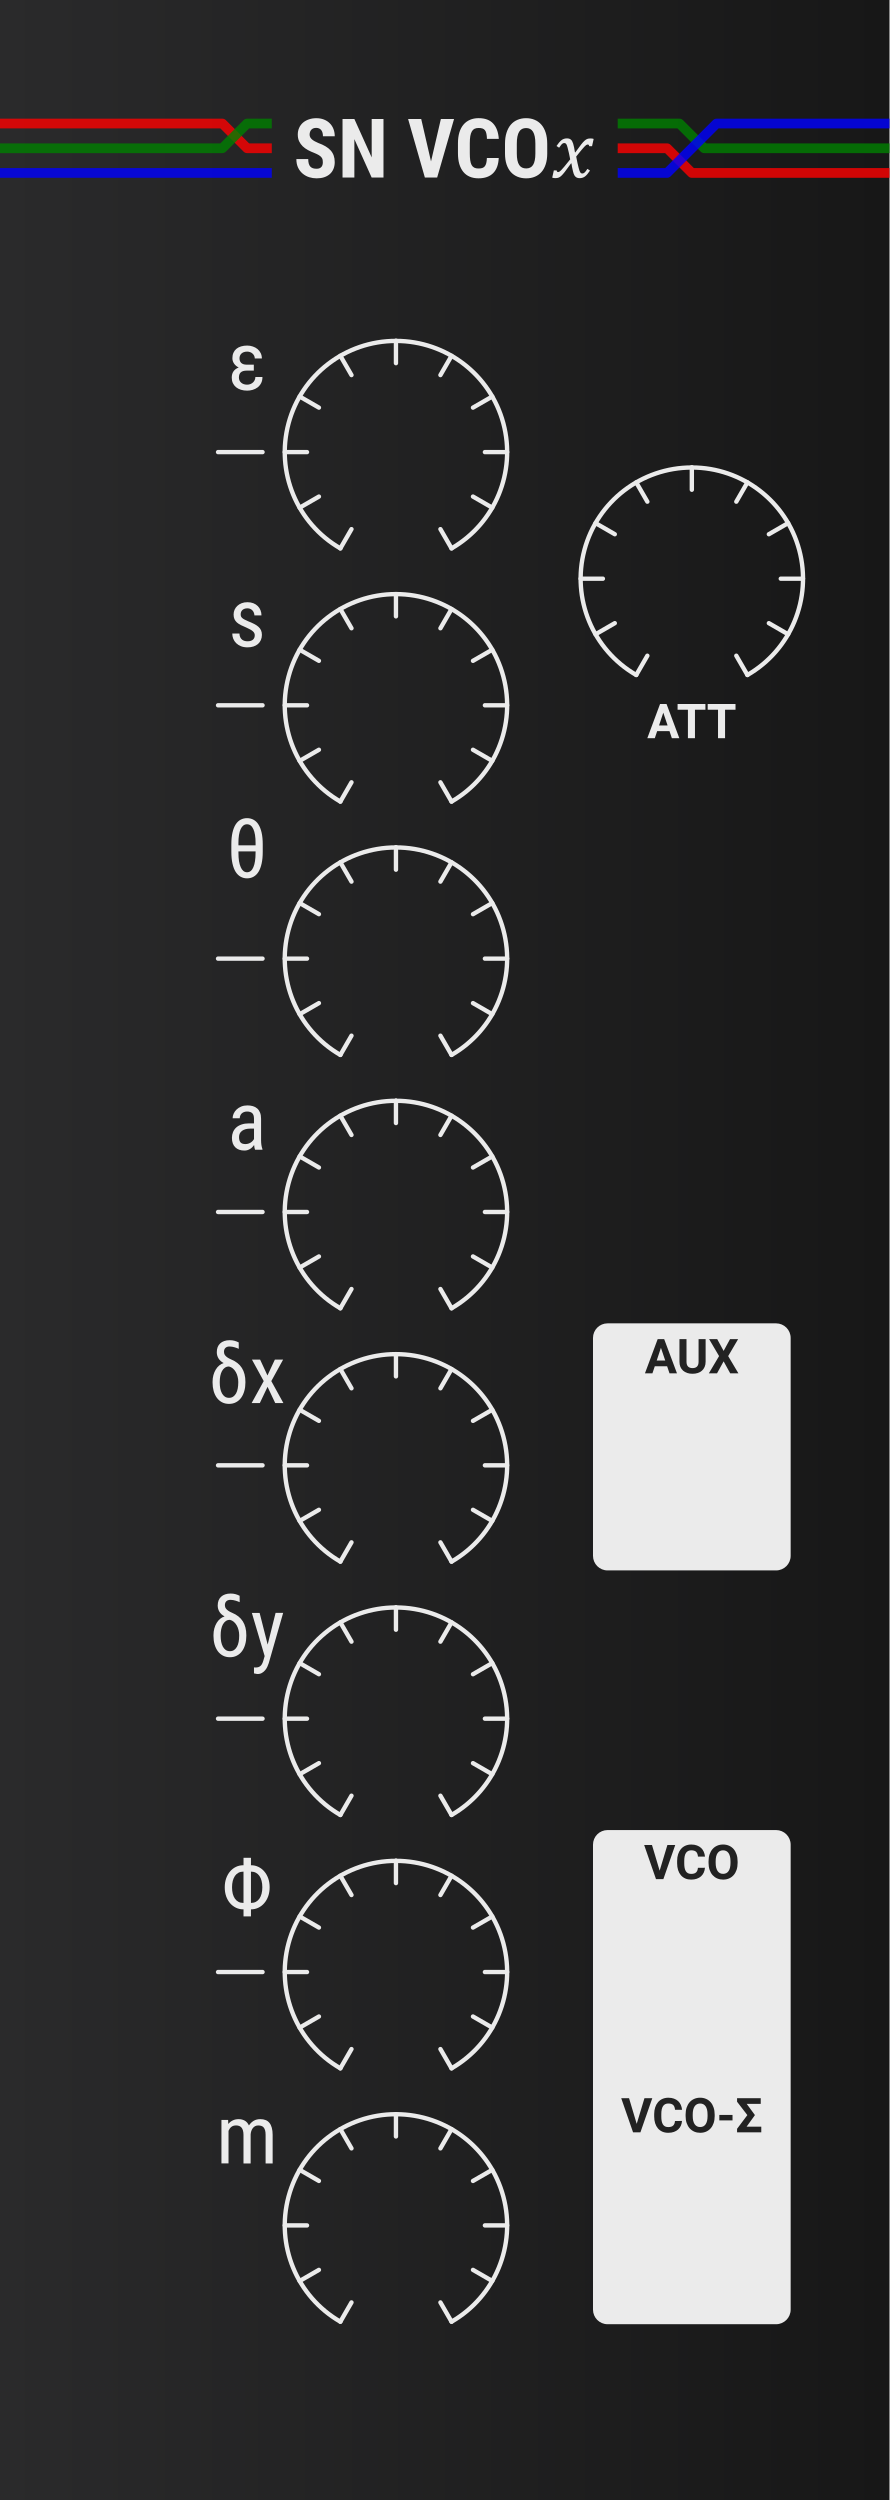
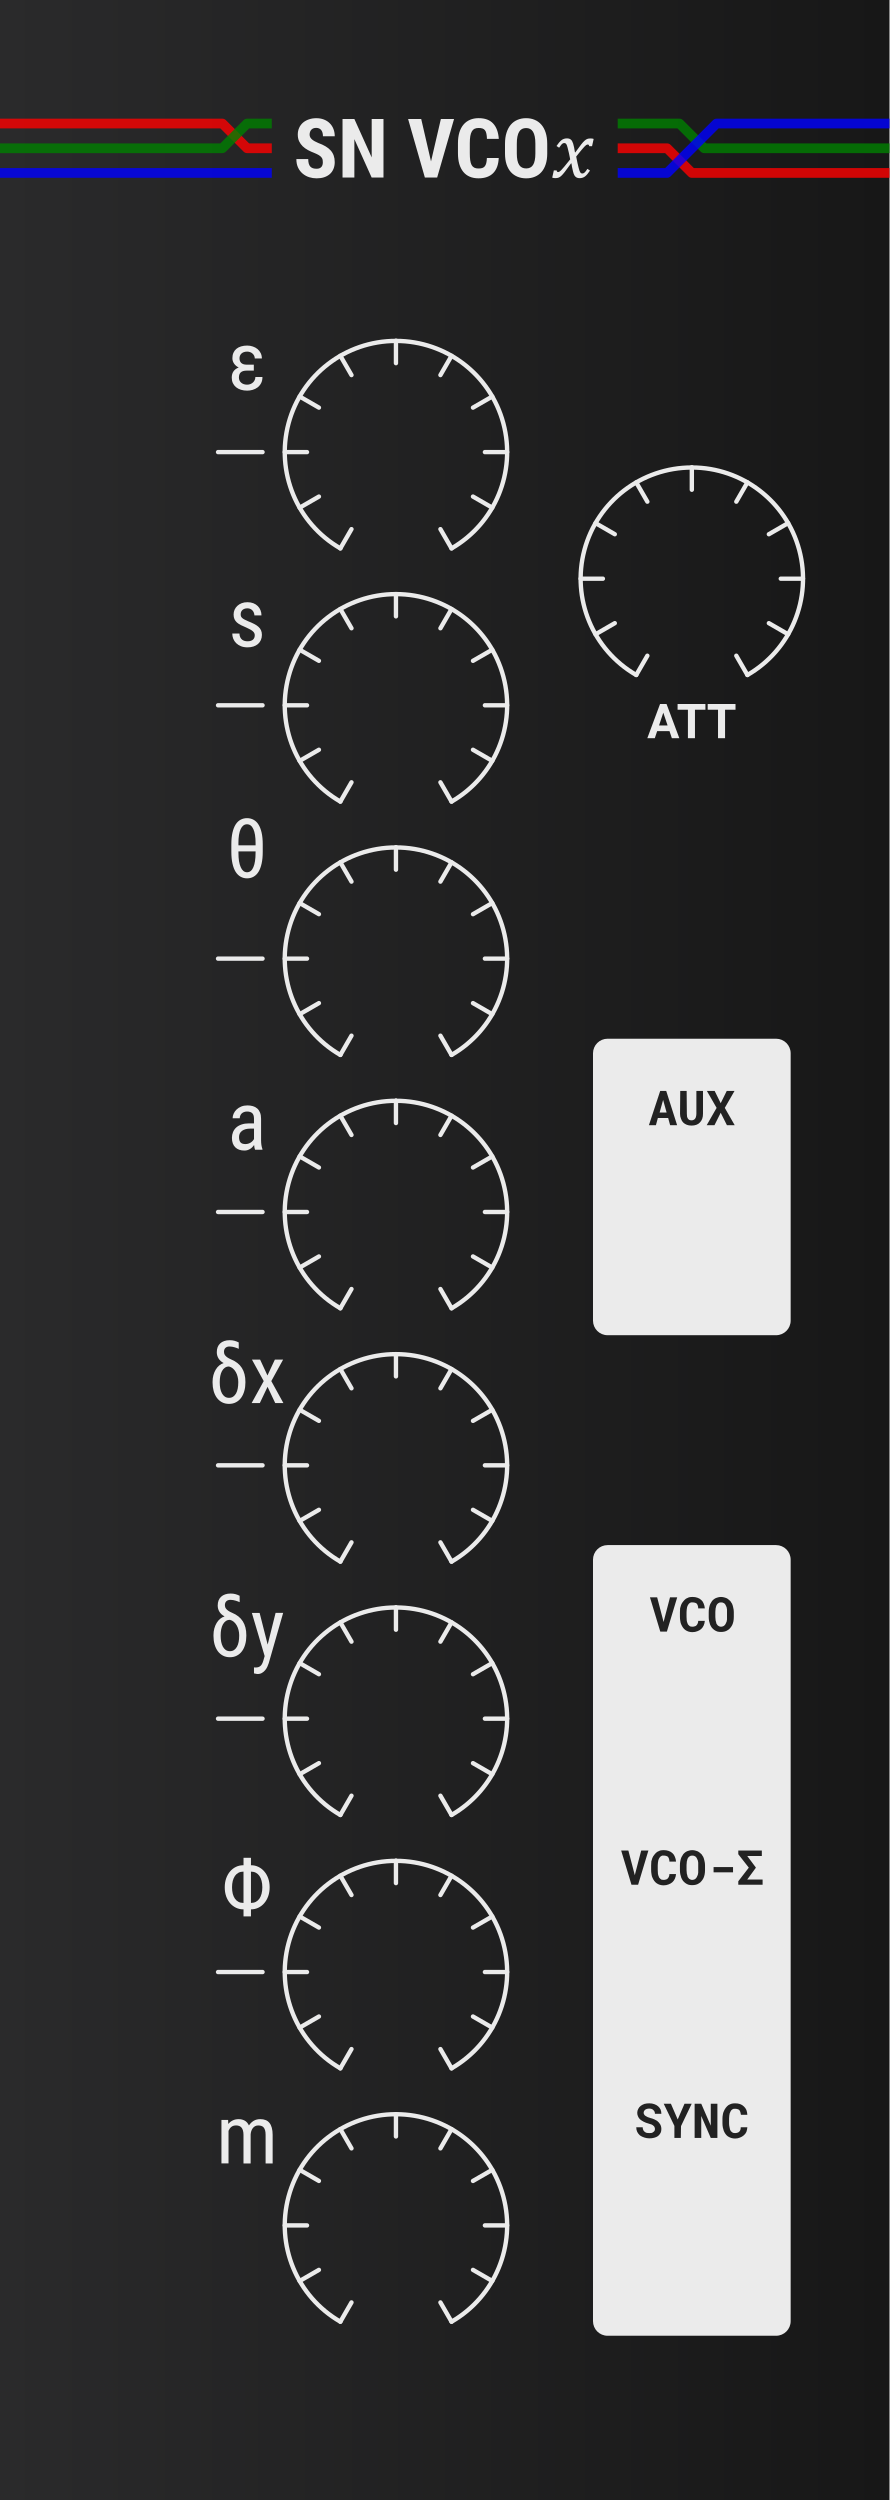
<svg xmlns="http://www.w3.org/2000/svg" version="1.1" width="45.72mm" height="128.5mm" viewBox="0 0 45.72 128.5">
  <defs>
    <linearGradient id="background">
      <stop offset="0%" stop-color="#2a2a2b" />
      <stop offset="100%" stop-color="#171717" />
    </linearGradient>
  </defs>
  <g />
  <g>
    <rect x="0" y="0" width="45.72" height="128.5" fill="url(#background)" />
  </g>
  <g transform="translate(22.86,7.62)">
    <path fill="#ebebeb" stroke="none" d="m -6.268,0.715 q 0,-0.079 -0.014,-0.141 Q -6.297,0.513 -6.345,0.459 -6.39,0.403 -6.477,0.351 -6.562,0.3 -6.704,0.242 -6.874,0.178 -7.029,0.095 -7.182,0.012 -7.3,-0.099 q -0.116,-0.114 -0.186,-0.26 -0.068,-0.149 -0.068,-0.345 0,-0.188 0.07,-0.343 0.07,-0.157 0.196,-0.267 0.128,-0.11 0.302,-0.169 0.176,-0.062 0.387,-0.062 0.217,0 0.391,0.07 0.176,0.068 0.298,0.192 0.124,0.122 0.19,0.294 0.066,0.169 0.066,0.374 h -0.606 q 0,-0.095 -0.021,-0.174 -0.019,-0.081 -0.062,-0.136 -0.041,-0.058 -0.107,-0.089 -0.066,-0.033 -0.159,-0.033 -0.087,0 -0.151,0.027 -0.062,0.027 -0.103,0.074 -0.041,0.045 -0.062,0.11 -0.021,0.064 -0.021,0.136 0,0.074 0.031,0.134 0.033,0.06 0.091,0.112 0.06,0.052 0.143,0.097 0.085,0.045 0.186,0.089 0.211,0.076 0.368,0.169 0.157,0.093 0.263,0.211 0.105,0.118 0.157,0.267 0.052,0.147 0.052,0.333 0,0.198 -0.066,0.353 -0.064,0.155 -0.186,0.263 -0.12,0.105 -0.291,0.163 -0.172,0.056 -0.387,0.056 -0.194,0 -0.382,-0.058 -0.186,-0.06 -0.333,-0.182 -0.147,-0.122 -0.238,-0.308 -0.089,-0.186 -0.089,-0.442 h 0.61 q 0,0.136 0.027,0.232 0.027,0.095 0.081,0.155 0.056,0.058 0.136,0.085 0.081,0.025 0.188,0.025 0.087,0 0.147,-0.025 0.062,-0.027 0.099,-0.07 0.039,-0.045 0.056,-0.107 0.017,-0.062 0.017,-0.134 z M -3.149,1.505 H -3.757 L -4.646,-0.469 V 1.505 h -0.608 v -3.01 h 0.608 l 0.891,1.976 V -1.505 h 0.606 z M -0.706,0.678 -0.199,-1.505 H 0.479 L -0.39,1.505 H -1.022 L -1.884,-1.505 h 0.674 z M 2.775,0.502 Q 2.752,1.017 2.486,1.282 2.219,1.546 1.733,1.546 q -0.25,0 -0.446,-0.083 Q 1.09,1.381 0.956,1.217 0.822,1.054 0.749,0.814 0.679,0.573 0.679,0.258 v -0.513 q 0,-0.314 0.072,-0.556 0.074,-0.242 0.213,-0.405 0.138,-0.163 0.335,-0.246 0.196,-0.085 0.442,-0.085 0.492,0 0.746,0.275 0.256,0.275 0.291,0.79 H 2.169 Q 2.165,-0.643 2.14,-0.75 2.118,-0.86 2.068,-0.924 2.018,-0.988 1.938,-1.015 1.859,-1.042 1.741,-1.042 q -0.122,0 -0.209,0.041 -0.085,0.041 -0.138,0.134 -0.054,0.091 -0.081,0.242 -0.025,0.149 -0.025,0.366 v 0.517 q 0,0.211 0.021,0.36 0.021,0.149 0.072,0.244 0.052,0.093 0.136,0.136 0.085,0.043 0.215,0.043 0.112,0 0.19,-0.023 0.081,-0.025 0.132,-0.085 0.052,-0.06 0.079,-0.165 0.027,-0.105 0.033,-0.267 z m 2.493,-0.232 q 0,0.316 -0.079,0.556 Q 5.111,1.067 4.968,1.226 4.828,1.385 4.627,1.466 q -0.198,0.081 -0.44,0.081 -0.242,0 -0.442,-0.081 Q 3.544,1.385 3.399,1.226 3.257,1.067 3.176,0.827 3.097,0.587 3.097,0.271 V -0.229 q 0,-0.325 0.079,-0.571 0.079,-0.248 0.221,-0.413 0.143,-0.165 0.343,-0.248 0.201,-0.085 0.442,-0.085 0.242,0 0.44,0.085 0.201,0.083 0.343,0.248 0.145,0.165 0.223,0.413 0.079,0.246 0.079,0.571 z M 4.658,-0.234 q 0,-0.215 -0.031,-0.366 -0.031,-0.153 -0.091,-0.25 -0.06,-0.097 -0.149,-0.143 -0.089,-0.045 -0.205,-0.045 -0.118,0 -0.207,0.045 -0.089,0.045 -0.149,0.143 -0.06,0.097 -0.091,0.25 -0.031,0.151 -0.031,0.366 v 0.504 q 0,0.205 0.031,0.351 0.031,0.145 0.091,0.238 0.062,0.093 0.151,0.136 0.091,0.043 0.209,0.043 0.116,0 0.203,-0.043 0.089,-0.043 0.149,-0.136 0.06,-0.093 0.089,-0.238 Q 4.658,0.475 4.658,0.271 Z M 6.448,0.571 Q 6.417,0.407 6.384,0.256 6.351,0.105 6.316,-0.025 q -0.035,-0.13 -0.058,-0.169 -0.023,-0.041 -0.05,-0.056 -0.025,-0.017 -0.064,-0.017 -0.043,0 -0.079,0.021 -0.035,0.019 -0.076,0.068 -0.041,0.048 -0.11,0.151 L 5.745,-0.116 q 0.13,-0.196 0.25,-0.294 0.12,-0.097 0.283,-0.097 0.064,0 0.112,0.014 0.05,0.014 0.087,0.045 0.037,0.029 0.066,0.076 0.029,0.048 0.056,0.13 0.027,0.081 0.05,0.203 0.025,0.12 0.043,0.25 h 0.021 q 0.198,-0.279 0.3,-0.407 0.103,-0.13 0.174,-0.192 0.07,-0.064 0.134,-0.089 0.066,-0.027 0.174,-0.027 0.097,0 0.159,0.025 l -0.083,0.374 H 7.426 q -0.012,-0.087 -0.072,-0.087 -0.019,0 -0.039,0.006 -0.021,0.006 -0.052,0.027 -0.029,0.021 -0.087,0.081 -0.058,0.06 -0.13,0.147 -0.072,0.087 -0.149,0.182 L 6.756,0.428 q 0.037,0.198 0.07,0.343 0.033,0.145 0.058,0.242 0.027,0.095 0.045,0.151 0.021,0.056 0.043,0.085 0.023,0.027 0.045,0.039 0.025,0.01 0.056,0.01 0.056,0 0.107,-0.043 0.054,-0.043 0.153,-0.196 l 0.134,0.089 Q 7.325,1.362 7.207,1.451 q -0.116,0.087 -0.277,0.087 -0.089,0 -0.151,-0.033 Q 6.717,1.474 6.671,1.404 6.626,1.333 6.591,1.184 6.527,0.92 6.512,0.779 H 6.492 Q 6.272,1.087 6.165,1.222 6.06,1.356 5.989,1.42 q -0.068,0.064 -0.134,0.089 -0.064,0.027 -0.172,0.027 -0.097,0 -0.159,-0.025 L 5.607,1.137 h 0.145 q 0.012,0.087 0.072,0.087 0.029,0 0.06,-0.014 Q 5.917,1.193 5.977,1.135 6.037,1.075 6.142,0.949 6.248,0.823 6.448,0.571 Z" />
  </g>
  <g fill="none" stroke="#ebebeb" stroke-linecap="round" stroke-linejoin="round" stroke-width="1">
    <g transform="translate(20.352,23.238) scale(0.225,0.225)">
      <line x1="-10.160" y1="17.598" x2="-12.700" y2="21.997" />
      <line x1="-17.598" y1="10.160" x2="-21.997" y2="12.700" />
      <line x1="-20.32" y1="0.000" x2="-25.4" y2="0.000" />
      <line x1="-17.598" y1="-10.16" x2="-21.997" y2="-12.7" />
      <line x1="-10.16" y1="-17.598" x2="-12.7" y2="-21.997" />
      <line x1="0.000" y1="-20.32" x2="0.000" y2="-25.4" />
      <line x1="10.160" y1="-17.598" x2="12.7" y2="-21.997" />
      <line x1="17.598" y1="-10.160" x2="21.997" y2="-12.7" />
      <line x1="20.32" y1="0.000" x2="25.4" y2="0.000" />
      <line x1="17.598" y1="10.16" x2="21.997" y2="12.7" />
      <line x1="10.16" y1="17.598" x2="12.7" y2="21.997" />
      <g>
        <path d="M0.000,-25.4 a25.4,25.4,0,0,0,-12.7,47.397" />
        <path d="M0.000,-25.4 a25.4,25.4,0,0,1,12.7,47.397" />
        <circle cx="0.000" cy="0.000" r="25.4" opacity="0.5" stroke="none" />
      </g>
      <line x1="-30.48" y1="0.000" x2="-40.64" y2="0.000" />
    </g>
    <g transform="translate(20.352,36.252) scale(0.225,0.225)">
      <line x1="-10.160" y1="17.598" x2="-12.700" y2="21.997" />
      <line x1="-17.598" y1="10.160" x2="-21.997" y2="12.700" />
      <line x1="-20.32" y1="0.000" x2="-25.4" y2="0.000" />
      <line x1="-17.598" y1="-10.16" x2="-21.997" y2="-12.7" />
      <line x1="-10.16" y1="-17.598" x2="-12.7" y2="-21.997" />
      <line x1="0.000" y1="-20.32" x2="0.000" y2="-25.4" />
      <line x1="10.160" y1="-17.598" x2="12.7" y2="-21.997" />
      <line x1="17.598" y1="-10.160" x2="21.997" y2="-12.7" />
      <line x1="20.32" y1="0.000" x2="25.4" y2="0.000" />
      <line x1="17.598" y1="10.16" x2="21.997" y2="12.7" />
      <line x1="10.16" y1="17.598" x2="12.7" y2="21.997" />
      <g>
        <path d="M0.000,-25.4 a25.4,25.4,0,0,0,-12.7,47.397" />
        <path d="M0.000,-25.4 a25.4,25.4,0,0,1,12.7,47.397" />
        <circle cx="0.000" cy="0.000" r="25.4" opacity="0.5" stroke="none" />
      </g>
      <line x1="-30.48" y1="0.000" x2="-40.64" y2="0.000" />
    </g>
    <g transform="translate(20.352,49.274) scale(0.225,0.225)">
      <line x1="-10.160" y1="17.598" x2="-12.700" y2="21.997" />
      <line x1="-17.598" y1="10.160" x2="-21.997" y2="12.700" />
      <line x1="-20.32" y1="0.000" x2="-25.4" y2="0.000" />
      <line x1="-17.598" y1="-10.16" x2="-21.997" y2="-12.7" />
      <line x1="-10.16" y1="-17.598" x2="-12.7" y2="-21.997" />
      <line x1="0.000" y1="-20.32" x2="0.000" y2="-25.4" />
      <line x1="10.160" y1="-17.598" x2="12.7" y2="-21.997" />
      <line x1="17.598" y1="-10.160" x2="21.997" y2="-12.7" />
      <line x1="20.32" y1="0.000" x2="25.4" y2="0.000" />
      <line x1="17.598" y1="10.16" x2="21.997" y2="12.7" />
      <line x1="10.16" y1="17.598" x2="12.7" y2="21.997" />
      <g>
        <path d="M0.000,-25.4 a25.4,25.4,0,0,0,-12.7,47.397" />
        <path d="M0.000,-25.4 a25.4,25.4,0,0,1,12.7,47.397" />
        <circle cx="0.000" cy="0.000" r="25.4" opacity="0.5" stroke="none" />
      </g>
      <line x1="-30.48" y1="0.000" x2="-40.64" y2="0.000" />
    </g>
    <g transform="translate(20.352,62.296) scale(0.225,0.225)">
      <line x1="-10.160" y1="17.598" x2="-12.700" y2="21.997" />
      <line x1="-17.598" y1="10.160" x2="-21.997" y2="12.700" />
      <line x1="-20.32" y1="0.000" x2="-25.4" y2="0.000" />
      <line x1="-17.598" y1="-10.16" x2="-21.997" y2="-12.7" />
      <line x1="-10.16" y1="-17.598" x2="-12.7" y2="-21.997" />
      <line x1="0.000" y1="-20.32" x2="0.000" y2="-25.4" />
      <line x1="10.160" y1="-17.598" x2="12.7" y2="-21.997" />
      <line x1="17.598" y1="-10.160" x2="21.997" y2="-12.7" />
      <line x1="20.32" y1="0.000" x2="25.4" y2="0.000" />
      <line x1="17.598" y1="10.16" x2="21.997" y2="12.7" />
      <line x1="10.16" y1="17.598" x2="12.7" y2="21.997" />
      <g>
        <path d="M0.000,-25.4 a25.4,25.4,0,0,0,-12.7,47.397" />
        <path d="M0.000,-25.4 a25.4,25.4,0,0,1,12.7,47.397" />
        <circle cx="0.000" cy="0.000" r="25.4" opacity="0.5" stroke="none" />
      </g>
      <line x1="-30.48" y1="0.000" x2="-40.64" y2="0.000" />
    </g>
    <g transform="translate(20.352,75.318) scale(0.225,0.225)">
      <line x1="-10.160" y1="17.598" x2="-12.700" y2="21.997" />
      <line x1="-17.598" y1="10.160" x2="-21.997" y2="12.700" />
      <line x1="-20.32" y1="0.000" x2="-25.4" y2="0.000" />
      <line x1="-17.598" y1="-10.16" x2="-21.997" y2="-12.7" />
      <line x1="-10.16" y1="-17.598" x2="-12.7" y2="-21.997" />
      <line x1="0.000" y1="-20.32" x2="0.000" y2="-25.4" />
      <line x1="10.160" y1="-17.598" x2="12.7" y2="-21.997" />
      <line x1="17.598" y1="-10.160" x2="21.997" y2="-12.7" />
      <line x1="20.32" y1="0.000" x2="25.4" y2="0.000" />
      <line x1="17.598" y1="10.16" x2="21.997" y2="12.7" />
      <line x1="10.16" y1="17.598" x2="12.7" y2="21.997" />
      <g>
        <path d="M0.000,-25.4 a25.4,25.4,0,0,0,-12.7,47.397" />
        <path d="M0.000,-25.4 a25.4,25.4,0,0,1,12.7,47.397" />
        <circle cx="0.000" cy="0.000" r="25.4" opacity="0.5" stroke="none" />
      </g>
      <line x1="-30.48" y1="0.000" x2="-40.64" y2="0.000" />
    </g>
    <g transform="translate(20.352,88.34) scale(0.225,0.225)">
      <line x1="-10.160" y1="17.598" x2="-12.700" y2="21.997" />
      <line x1="-17.598" y1="10.160" x2="-21.997" y2="12.700" />
      <line x1="-20.32" y1="0.000" x2="-25.4" y2="0.000" />
      <line x1="-17.598" y1="-10.16" x2="-21.997" y2="-12.7" />
      <line x1="-10.16" y1="-17.598" x2="-12.7" y2="-21.997" />
      <line x1="0.000" y1="-20.32" x2="0.000" y2="-25.4" />
      <line x1="10.160" y1="-17.598" x2="12.7" y2="-21.997" />
      <line x1="17.598" y1="-10.160" x2="21.997" y2="-12.7" />
      <line x1="20.32" y1="0.000" x2="25.4" y2="0.000" />
      <line x1="17.598" y1="10.16" x2="21.997" y2="12.7" />
      <line x1="10.16" y1="17.598" x2="12.7" y2="21.997" />
      <g>
        <path d="M0.000,-25.4 a25.4,25.4,0,0,0,-12.7,47.397" />
        <path d="M0.000,-25.4 a25.4,25.4,0,0,1,12.7,47.397" />
        <circle cx="0.000" cy="0.000" r="25.4" opacity="0.5" stroke="none" />
      </g>
      <line x1="-30.48" y1="0.000" x2="-40.64" y2="0.000" />
    </g>
    <g transform="translate(20.352,101.363) scale(0.225,0.225)">
      <line x1="-10.160" y1="17.598" x2="-12.700" y2="21.997" />
      <line x1="-17.598" y1="10.160" x2="-21.997" y2="12.700" />
      <line x1="-20.32" y1="0.000" x2="-25.4" y2="0.000" />
      <line x1="-17.598" y1="-10.16" x2="-21.997" y2="-12.7" />
      <line x1="-10.16" y1="-17.598" x2="-12.7" y2="-21.997" />
      <line x1="0.000" y1="-20.32" x2="0.000" y2="-25.4" />
      <line x1="10.160" y1="-17.598" x2="12.7" y2="-21.997" />
      <line x1="17.598" y1="-10.160" x2="21.997" y2="-12.7" />
      <line x1="20.32" y1="0.000" x2="25.4" y2="0.000" />
      <line x1="17.598" y1="10.16" x2="21.997" y2="12.7" />
      <line x1="10.16" y1="17.598" x2="12.7" y2="21.997" />
      <g>
        <path d="M0.000,-25.4 a25.4,25.4,0,0,0,-12.7,47.397" />
        <path d="M0.000,-25.4 a25.4,25.4,0,0,1,12.7,47.397" />
        <circle cx="0.000" cy="0.000" r="25.4" opacity="0.5" stroke="none" />
      </g>
      <line x1="-30.48" y1="0.000" x2="-40.64" y2="0.000" />
    </g>
    <g transform="translate(20.352,114.386) scale(0.225,0.225)">
      <line x1="-10.160" y1="17.598" x2="-12.700" y2="21.997" />
      <line x1="-17.598" y1="10.160" x2="-21.997" y2="12.700" />
      <line x1="-20.32" y1="0.000" x2="-25.4" y2="0.000" />
      <line x1="-17.598" y1="-10.16" x2="-21.997" y2="-12.7" />
      <line x1="-10.16" y1="-17.598" x2="-12.7" y2="-21.997" />
      <line x1="0.000" y1="-20.32" x2="0.000" y2="-25.4" />
      <line x1="10.160" y1="-17.598" x2="12.7" y2="-21.997" />
      <line x1="17.598" y1="-10.160" x2="21.997" y2="-12.7" />
      <line x1="20.32" y1="0.000" x2="25.4" y2="0.000" />
      <line x1="17.598" y1="10.16" x2="21.997" y2="12.7" />
      <line x1="10.16" y1="17.598" x2="12.7" y2="21.997" />
      <g>
        <path d="M0.000,-25.4 a25.4,25.4,0,0,0,-12.7,47.397" />
        <path d="M0.000,-25.4 a25.4,25.4,0,0,1,12.7,47.397" />
        <circle cx="0.000" cy="0.000" r="25.4" opacity="0.5" stroke="none" />
      </g>
    </g>
    <g transform="translate(35.56,29.745) scale(0.225,0.225)">
      <line x1="-10.160" y1="17.598" x2="-12.700" y2="21.997" />
      <line x1="-17.598" y1="10.160" x2="-21.997" y2="12.700" />
      <line x1="-20.32" y1="0.000" x2="-25.4" y2="0.000" />
      <line x1="-17.598" y1="-10.16" x2="-21.997" y2="-12.7" />
      <line x1="-10.16" y1="-17.598" x2="-12.7" y2="-21.997" />
      <line x1="0.000" y1="-20.32" x2="0.000" y2="-25.4" />
      <line x1="10.160" y1="-17.598" x2="12.7" y2="-21.997" />
      <line x1="17.598" y1="-10.160" x2="21.997" y2="-12.7" />
      <line x1="20.32" y1="0.000" x2="25.4" y2="0.000" />
      <line x1="17.598" y1="10.16" x2="21.997" y2="12.7" />
      <line x1="10.16" y1="17.598" x2="12.7" y2="21.997" />
      <g>
        <path d="M0.000,-25.4 a25.4,25.4,0,0,0,-12.7,47.397" />
        <path d="M0.000,-25.4 a25.4,25.4,0,0,1,12.7,47.397" />
        <circle cx="0.000" cy="0.000" r="25.4" opacity="0.5" stroke="none" />
      </g>
    </g>
  </g>
  <g fill="#ebebeb" />
  <g>
    <g fill="#ebebeb">
-       <g transform="translate(35.56,88.34)">
-         <rect x="-5.08" y="-20.32" width="10.16" height="12.7" rx="0.75" />
-       </g>
-       <g transform="translate(35.56,114.385)">
-         <rect x="-5.08" y="-20.32" width="10.16" height="25.4" rx="0.75" />
+       <g transform="translate(35.56 61.01) scale(1)">
+         <rect x="-5.08" y="-7.62" width="10.16" height="15.24" rx="0.75" />
+       </g>
+       <g transform="translate(35.56 99.738) scale(1)">
+         <rect x="-5.08" y="-20.32" width="10.16" height="40.64" rx="0.75" />
      </g>
    </g>
    <g fill="#222222">
-       <g transform="translate(12.7,48.52)">
-         <path d="M 21.59,21.706 H 20.956 L 20.835,22.068 H 20.451 L 21.104,20.312 h 0.335 l 0.657,1.756 H 21.712 Z M 21.054,21.413 h 0.439 l -0.221,-0.657 z m 2.515,-1.101 v 1.159 q 0,0.152 -0.051,0.269 -0.051,0.116 -0.14,0.194 -0.089,0.078 -0.213,0.118 -0.123,0.04 -0.269,0.04 -0.147,0 -0.271,-0.04 -0.123,-0.04 -0.212,-0.118 -0.089,-0.078 -0.14,-0.194 -0.049,-0.117 -0.049,-0.269 V 20.312 h 0.362 v 1.159 q 0,0.172 0.082,0.252 0.083,0.078 0.229,0.078 0.147,0 0.228,-0.078 0.082,-0.08 0.082,-0.252 V 20.312 Z m 0.925,0.605 0.329,-0.605 h 0.416 l -0.511,0.871 0.525,0.885 h -0.421 l -0.338,-0.615 -0.338,0.615 H 23.735 l 0.525,-0.885 -0.511,-0.871 h 0.416 z" />
-       </g>
-       <g transform="translate(12.7,74.52)">
-         <path d="m 21.206,21.633 0.398,-1.32 h 0.403 l -0.611,1.756 h -0.377 l -0.609,-1.756 h 0.402 z m 2.328,-0.15 q -0.01,0.134 -0.06,0.246 -0.051,0.112 -0.14,0.193 -0.089,0.08 -0.217,0.125 -0.127,0.045 -0.289,0.045 -0.169,0 -0.304,-0.058 -0.134,-0.059 -0.228,-0.169 -0.093,-0.11 -0.143,-0.265 -0.049,-0.157 -0.049,-0.351 V 21.134 q 0,-0.194 0.052,-0.351 0.052,-0.157 0.146,-0.266 0.095,-0.11 0.23,-0.169 0.135,-0.059 0.301,-0.059 0.164,0 0.289,0.047 0.127,0.046 0.215,0.129 0.088,0.082 0.137,0.197 0.049,0.113 0.063,0.247 H 23.175 q -0.006,-0.078 -0.028,-0.139 -0.021,-0.06 -0.06,-0.101 -0.04,-0.041 -0.102,-0.061 -0.063,-0.022 -0.152,-0.022 -0.183,0 -0.274,0.134 -0.089,0.133 -0.089,0.412 v 0.118 q 0,0.136 0.019,0.239 0.021,0.102 0.063,0.171 0.043,0.069 0.111,0.104 0.069,0.034 0.165,0.034 0.086,0 0.147,-0.019 0.063,-0.019 0.104,-0.058 0.042,-0.04 0.065,-0.099 0.023,-0.059 0.029,-0.137 z m 1.68,-0.253 q 0,0.201 -0.054,0.362 -0.054,0.159 -0.153,0.27 -0.098,0.111 -0.235,0.171 -0.137,0.059 -0.303,0.059 -0.165,0 -0.303,-0.059 -0.137,-0.06 -0.238,-0.171 -0.099,-0.111 -0.154,-0.27 -0.055,-0.16 -0.055,-0.362 v -0.077 q 0,-0.2 0.054,-0.361 0.055,-0.16 0.154,-0.273 0.099,-0.112 0.236,-0.171 0.137,-0.06 0.303,-0.06 0.165,0 0.303,0.06 0.137,0.059 0.236,0.171 0.099,0.112 0.153,0.273 0.055,0.16 0.055,0.361 z m -0.367,-0.08 q 0,-0.276 -0.099,-0.42 -0.099,-0.143 -0.282,-0.143 -0.183,0 -0.282,0.143 -0.099,0.143 -0.099,0.42 v 0.08 q 0,0.137 0.025,0.244 0.027,0.105 0.075,0.177 0.049,0.071 0.121,0.109 0.071,0.036 0.163,0.036 0.183,0 0.281,-0.145 0.098,-0.145 0.098,-0.421 z" />
-       </g>
-       <g transform="translate(12.7,87.534)">
-         <path d="m 20.027,21.633 0.398,-1.32 h 0.403 l -0.611,1.756 h -0.377 l -0.609,-1.756 h 0.402 z m 2.328,-0.15 q -0.01,0.134 -0.06,0.246 -0.051,0.112 -0.14,0.193 -0.089,0.08 -0.217,0.125 -0.127,0.045 -0.289,0.045 -0.169,0 -0.304,-0.058 -0.134,-0.059 -0.228,-0.169 -0.093,-0.11 -0.143,-0.265 -0.049,-0.157 -0.049,-0.351 V 21.134 q 0,-0.194 0.052,-0.351 0.052,-0.157 0.146,-0.266 0.095,-0.11 0.23,-0.169 0.135,-0.059 0.301,-0.059 0.164,0 0.289,0.047 0.127,0.046 0.215,0.129 0.088,0.082 0.137,0.197 0.049,0.113 0.063,0.247 h -0.362 q -0.006,-0.078 -0.028,-0.139 -0.021,-0.06 -0.06,-0.101 -0.04,-0.041 -0.102,-0.061 -0.063,-0.022 -0.152,-0.022 -0.183,0 -0.274,0.134 -0.089,0.133 -0.089,0.412 v 0.118 q 0,0.136 0.019,0.239 0.021,0.102 0.063,0.171 0.043,0.069 0.111,0.104 0.069,0.034 0.165,0.034 0.086,0 0.147,-0.019 0.063,-0.019 0.104,-0.058 0.042,-0.04 0.065,-0.099 0.023,-0.059 0.029,-0.137 z m 1.68,-0.253 q 0,0.201 -0.054,0.362 -0.054,0.159 -0.153,0.27 -0.098,0.111 -0.235,0.171 -0.137,0.059 -0.303,0.059 -0.165,0 -0.303,-0.059 -0.137,-0.06 -0.238,-0.171 -0.099,-0.111 -0.154,-0.27 -0.055,-0.16 -0.055,-0.362 v -0.077 q 0,-0.2 0.054,-0.361 0.055,-0.16 0.154,-0.273 0.099,-0.112 0.236,-0.171 0.137,-0.06 0.303,-0.06 0.165,0 0.303,0.06 0.137,0.059 0.236,0.171 0.099,0.112 0.153,0.273 0.055,0.16 0.055,0.361 z m -0.367,-0.08 q 0,-0.276 -0.099,-0.42 -0.099,-0.143 -0.282,-0.143 -0.183,0 -0.282,0.143 -0.099,0.143 -0.099,0.42 v 0.08 q 0,0.137 0.025,0.244 0.027,0.105 0.075,0.177 0.049,0.071 0.121,0.109 0.071,0.036 0.163,0.036 0.183,0 0.281,-0.145 0.098,-0.145 0.098,-0.421 z m 1.284,0.306 h -0.679 v -0.281 h 0.679 z m 1.145,-0.265 -0.422,0.586 h 0.755 v 0.291 H 25.185 v -0.182 l 0.529,-0.704 -0.529,-0.687 v -0.182 h 1.217 v 0.293 h -0.72 l 0.416,0.568 z" />
+       <g transform="translate(33.324,57.835)">
+         <path d="M0.49-0.37L1.02-0.37L1.12 0L1.48 0L0.92-1.76L0.61-1.76L0.03 0L0.39 0L0.49-0.37ZM0.94-0.65L0.58-0.65L0.76-1.30L0.94-0.65ZM2.81-0.59L2.81-1.76L2.47-1.76L2.47-0.59Q2.47-0.51 2.45-0.44Q2.44-0.38 2.40-0.33L2.40-0.33Q2.37-0.29 2.32-0.27Q2.28-0.25 2.22-0.25L2.22-0.25Q2.16-0.25 2.11-0.27Q2.07-0.29 2.04-0.33L2.04-0.33Q2.01-0.37 1.99-0.44Q1.98-0.50 1.98-0.59L1.98-0.59L1.97-1.76L1.64-1.76L1.63-0.59Q1.63-0.44 1.68-0.33Q1.72-0.21 1.79-0.14L1.79-0.14Q1.87-0.06 1.98-0.02Q2.08 0.02 2.22 0.02L2.22 0.02Q2.36 0.02 2.47-0.02Q2.58-0.06 2.65-0.14L2.65-0.14Q2.73-0.22 2.77-0.33Q2.81-0.44 2.81-0.59L2.81-0.59ZM4.03-1.76L3.72-1.13L3.41-1.76L3.01-1.76L3.51-0.89L3.00 0L3.40 0L3.72-0.64L4.04 0L4.44 0L3.93-0.89L4.43-1.76L4.03-1.76Z" />
+       </g>
+       <g transform="translate(33.368,83.863)">
+         <path d="M0.04-1.76L0.57 0L0.91 0L1.44-1.76L1.07-1.76L0.77-0.61L0.74-0.49L0.71-0.61L0.41-1.76L0.04-1.76ZM2.86-0.55L2.86-0.55L2.52-0.55Q2.52-0.47 2.49-0.41Q2.47-0.36 2.43-0.32L2.43-0.32Q2.40-0.28 2.34-0.27Q2.29-0.25 2.22-0.25L2.22-0.25Q2.18-0.25 2.13-0.26Q2.09-0.27 2.06-0.30L2.06-0.30Q2.03-0.32 2.01-0.35Q1.98-0.38 1.97-0.43L1.97-0.43Q1.94-0.49 1.93-0.57Q1.92-0.65 1.92-0.76L1.92-0.76L1.92-1.00Q1.92-1.07 1.93-1.14Q1.94-1.21 1.95-1.26L1.95-1.26Q1.97-1.33 2.01-1.39Q2.04-1.44 2.09-1.47L2.09-1.47Q2.12-1.49 2.15-1.50Q2.19-1.50 2.23-1.50L2.23-1.50Q2.30-1.50 2.36-1.48Q2.41-1.47 2.45-1.43L2.45-1.43Q2.48-1.39 2.50-1.33Q2.52-1.27 2.52-1.19L2.52-1.19L2.86-1.19Q2.85-1.33 2.80-1.44Q2.76-1.55 2.68-1.62L2.68-1.62Q2.60-1.70 2.48-1.74Q2.37-1.78 2.23-1.78L2.23-1.78Q2.13-1.78 2.04-1.76Q1.96-1.73 1.89-1.69L1.89-1.69Q1.81-1.63 1.75-1.55Q1.68-1.47 1.64-1.37L1.64-1.37Q1.61-1.29 1.59-1.20Q1.58-1.10 1.58-0.99L1.58-0.99L1.58-0.76Q1.58-0.65 1.60-0.54Q1.61-0.44 1.65-0.36L1.65-0.36Q1.69-0.27 1.74-0.20Q1.79-0.13 1.86-0.08L1.86-0.08Q1.93-0.03 2.02-0.00Q2.12 0.03 2.22 0.03L2.22 0.03Q2.36 0.03 2.48-0.02Q2.59-0.06 2.67-0.13L2.67-0.13Q2.75-0.20 2.80-0.31Q2.85-0.42 2.86-0.55ZM4.35-0.75L4.35-0.75L4.35-1.00Q4.35-1.12 4.32-1.23Q4.30-1.34 4.26-1.43L4.26-1.43Q4.22-1.50 4.17-1.57Q4.11-1.63 4.04-1.68L4.04-1.68Q3.97-1.73 3.88-1.75Q3.79-1.78 3.69-1.78L3.69-1.78Q3.59-1.78 3.51-1.75Q3.42-1.73 3.35-1.68L3.35-1.68Q3.28-1.63 3.23-1.57Q3.18-1.50 3.14-1.42L3.14-1.42Q3.10-1.33 3.08-1.22Q3.06-1.12 3.06-1.00L3.06-1.00L3.06-0.75Q3.06-0.64 3.08-0.54Q3.10-0.44 3.13-0.36L3.13-0.36Q3.17-0.27 3.22-0.20Q3.28-0.13 3.35-0.08L3.35-0.08Q3.42-0.03 3.51-0.00Q3.59 0.02 3.69 0.02L3.69 0.02Q3.79 0.02 3.87 0.00Q3.96-0.02 4.03-0.07L4.03-0.07Q4.11-0.11 4.17-0.19Q4.23-0.26 4.27-0.34L4.27-0.34Q4.31-0.43 4.33-0.53Q4.35-0.64 4.35-0.75ZM4.00-1.01L4.00-1.01L4.00-0.75Q4.00-0.68 4.00-0.62Q3.99-0.56 3.98-0.51L3.98-0.51Q3.96-0.45 3.93-0.40Q3.90-0.34 3.86-0.31L3.86-0.31Q3.83-0.28 3.79-0.27Q3.75-0.25 3.69-0.25L3.69-0.25Q3.64-0.25 3.60-0.27Q3.56-0.29 3.53-0.31L3.53-0.31Q3.49-0.35 3.46-0.40Q3.44-0.45 3.43-0.52L3.43-0.52Q3.41-0.57 3.41-0.63Q3.40-0.68 3.40-0.75L3.40-0.75L3.40-1.01Q3.40-1.07 3.41-1.14Q3.41-1.20 3.43-1.25L3.43-1.25Q3.44-1.32 3.47-1.37Q3.50-1.42 3.54-1.45L3.54-1.45Q3.57-1.47 3.61-1.49Q3.65-1.50 3.69-1.50L3.69-1.50Q3.74-1.50 3.78-1.49Q3.82-1.47 3.86-1.45L3.86-1.45Q3.90-1.42 3.93-1.36Q3.96-1.31 3.98-1.25L3.98-1.25Q3.99-1.20 4.00-1.14Q4.00-1.07 4.00-1.01Z" />
+       </g>
+       <g transform="translate(31.888,96.877)">
+         <path d="M0.04-1.76L0.57 0L0.91 0L1.44-1.76L1.07-1.76L0.77-0.61L0.74-0.49L0.71-0.61L0.41-1.76L0.04-1.76ZM2.86-0.55L2.86-0.55L2.52-0.55Q2.52-0.47 2.49-0.41Q2.47-0.36 2.43-0.32L2.43-0.32Q2.40-0.28 2.34-0.27Q2.29-0.25 2.22-0.25L2.22-0.25Q2.18-0.25 2.13-0.26Q2.09-0.27 2.06-0.30L2.06-0.30Q2.03-0.32 2.01-0.35Q1.98-0.38 1.97-0.43L1.97-0.43Q1.94-0.49 1.93-0.57Q1.92-0.65 1.92-0.76L1.92-0.76L1.92-1.00Q1.92-1.07 1.93-1.14Q1.94-1.21 1.95-1.26L1.95-1.26Q1.97-1.33 2.01-1.39Q2.04-1.44 2.09-1.47L2.09-1.47Q2.12-1.49 2.15-1.50Q2.19-1.50 2.23-1.50L2.23-1.50Q2.30-1.50 2.36-1.48Q2.41-1.47 2.45-1.43L2.45-1.43Q2.48-1.39 2.50-1.33Q2.52-1.27 2.52-1.19L2.52-1.19L2.86-1.19Q2.85-1.33 2.80-1.44Q2.76-1.55 2.68-1.62L2.68-1.62Q2.60-1.70 2.48-1.74Q2.37-1.78 2.23-1.78L2.23-1.78Q2.13-1.78 2.04-1.76Q1.96-1.73 1.89-1.69L1.89-1.69Q1.81-1.63 1.75-1.55Q1.68-1.47 1.64-1.37L1.64-1.37Q1.61-1.29 1.59-1.20Q1.58-1.10 1.58-0.99L1.58-0.99L1.58-0.76Q1.58-0.65 1.60-0.54Q1.61-0.44 1.65-0.36L1.65-0.36Q1.69-0.27 1.74-0.20Q1.79-0.13 1.86-0.08L1.86-0.08Q1.93-0.03 2.02-0.00Q2.12 0.03 2.22 0.03L2.22 0.03Q2.36 0.03 2.48-0.02Q2.59-0.06 2.67-0.13L2.67-0.13Q2.75-0.20 2.80-0.31Q2.85-0.42 2.86-0.55ZM4.35-0.75L4.35-0.75L4.35-1.00Q4.35-1.12 4.32-1.23Q4.30-1.34 4.26-1.43L4.26-1.43Q4.22-1.50 4.17-1.57Q4.11-1.63 4.04-1.68L4.04-1.68Q3.97-1.73 3.88-1.75Q3.79-1.78 3.69-1.78L3.69-1.78Q3.59-1.78 3.51-1.75Q3.42-1.73 3.35-1.68L3.35-1.68Q3.28-1.63 3.23-1.57Q3.18-1.50 3.14-1.42L3.14-1.42Q3.10-1.33 3.08-1.22Q3.06-1.12 3.06-1.00L3.06-1.00L3.06-0.75Q3.06-0.64 3.08-0.54Q3.10-0.44 3.13-0.36L3.13-0.36Q3.17-0.27 3.22-0.20Q3.28-0.13 3.35-0.08L3.35-0.08Q3.42-0.03 3.51-0.00Q3.59 0.02 3.69 0.02L3.69 0.02Q3.79 0.02 3.87 0.00Q3.96-0.02 4.03-0.07L4.03-0.07Q4.11-0.11 4.17-0.19Q4.23-0.26 4.27-0.34L4.27-0.34Q4.31-0.43 4.33-0.53Q4.35-0.64 4.35-0.75ZM4.00-1.01L4.00-1.01L4.00-0.75Q4.00-0.68 4.00-0.62Q3.99-0.56 3.98-0.51L3.98-0.51Q3.96-0.45 3.93-0.40Q3.90-0.34 3.86-0.31L3.86-0.31Q3.83-0.28 3.79-0.27Q3.75-0.25 3.69-0.25L3.69-0.25Q3.64-0.25 3.60-0.27Q3.56-0.29 3.53-0.31L3.53-0.31Q3.49-0.35 3.46-0.40Q3.44-0.45 3.43-0.52L3.43-0.52Q3.41-0.57 3.41-0.63Q3.40-0.68 3.40-0.75L3.40-0.75L3.40-1.01Q3.40-1.07 3.41-1.14Q3.41-1.20 3.43-1.25L3.43-1.25Q3.44-1.32 3.47-1.37Q3.50-1.42 3.54-1.45L3.54-1.45Q3.57-1.47 3.61-1.49Q3.65-1.50 3.69-1.50L3.69-1.50Q3.74-1.50 3.78-1.49Q3.82-1.47 3.86-1.45L3.86-1.45Q3.90-1.42 3.93-1.36Q3.96-1.31 3.98-1.25L3.98-1.25Q3.99-1.20 4.00-1.14Q4.00-1.07 4.00-1.01ZM4.79-0.64L5.79-0.64L5.79-0.91L4.79-0.91L4.79-0.64ZM6.52-0.27L6.96-0.87L6.96-0.89L6.52-1.48L7.27-1.48L7.27-1.76L6.06-1.76L6.06-1.57L6.60-0.88L6.06-0.18L6.06-0.00L7.31-0.00L7.31-0.27L6.52-0.27Z" />
+       </g>
+       <g transform="translate(32.594,109.891)">
+         <path d="M1.07-0.46L1.07-0.46Q1.07-0.41 1.05-0.37Q1.03-0.33 0.99-0.31L0.99-0.31Q0.96-0.28 0.91-0.26Q0.85-0.25 0.79-0.25L0.79-0.25Q0.71-0.25 0.65-0.26Q0.58-0.28 0.54-0.32L0.54-0.32Q0.49-0.35 0.47-0.41Q0.44-0.47 0.44-0.55L0.44-0.55L0.11-0.55Q0.11-0.41 0.16-0.31Q0.21-0.21 0.30-0.13L0.30-0.13Q0.40-0.06 0.53-0.02Q0.65 0.02 0.79 0.02L0.79 0.02Q0.92 0.02 1.03-0.01Q1.15-0.04 1.23-0.10L1.23-0.10Q1.31-0.17 1.36-0.26Q1.40-0.34 1.40-0.46L1.40-0.46Q1.40-0.59 1.34-0.70Q1.28-0.80 1.18-0.88L1.18-0.88Q1.11-0.92 1.03-0.96Q0.94-1.00 0.85-1.02L0.85-1.02Q0.77-1.04 0.70-1.07Q0.64-1.10 0.59-1.13L0.59-1.13Q0.54-1.16 0.52-1.20Q0.49-1.24 0.49-1.29L0.49-1.29Q0.49-1.34 0.51-1.38Q0.53-1.42 0.57-1.45L0.57-1.45Q0.60-1.48 0.65-1.49Q0.71-1.51 0.77-1.51L0.77-1.51Q0.85-1.51 0.90-1.49Q0.96-1.47 0.99-1.43L0.99-1.43Q1.03-1.40 1.05-1.35Q1.07-1.30 1.07-1.24L1.07-1.24L1.40-1.24Q1.40-1.36 1.36-1.46Q1.31-1.56 1.23-1.63L1.23-1.63Q1.15-1.70 1.03-1.74Q0.92-1.78 0.78-1.78L0.78-1.78Q0.65-1.78 0.53-1.75Q0.42-1.71 0.34-1.65L0.34-1.65Q0.25-1.58 0.21-1.49Q0.16-1.40 0.16-1.29L0.16-1.29Q0.16-1.19 0.20-1.11Q0.23-1.03 0.30-0.96L0.30-0.96Q0.37-0.90 0.48-0.84Q0.59-0.78 0.74-0.74L0.74-0.74Q0.83-0.72 0.90-0.69Q0.96-0.66 1.00-0.62L1.00-0.62Q1.04-0.59 1.05-0.55Q1.07-0.51 1.07-0.46ZM2.59-1.76L2.24-0.95L1.89-1.76L1.52-1.76L2.07-0.62L2.07 0L2.40 0L2.41-0.61L2.96-1.76L2.59-1.76ZM3.94 0L4.28 0L4.28-1.76L3.94-1.76L3.94-0.63L3.45-1.76L3.11-1.76L3.11 0L3.45 0L3.45-1.13L3.94 0ZM5.82-0.55L5.82-0.55L5.48-0.55Q5.48-0.47 5.46-0.41Q5.44-0.36 5.40-0.32L5.40-0.32Q5.36-0.28 5.31-0.27Q5.25-0.25 5.19-0.25L5.19-0.25Q5.14-0.25 5.10-0.26Q5.06-0.27 5.03-0.30L5.03-0.30Q5.00-0.32 4.97-0.35Q4.95-0.38 4.93-0.43L4.93-0.43Q4.91-0.49 4.90-0.57Q4.88-0.65 4.88-0.76L4.88-0.76L4.88-1.00Q4.88-1.07 4.89-1.14Q4.90-1.21 4.91-1.26L4.91-1.26Q4.94-1.33 4.97-1.39Q5.00-1.44 5.05-1.47L5.05-1.47Q5.08-1.49 5.12-1.50Q5.15-1.50 5.19-1.50L5.19-1.50Q5.27-1.50 5.32-1.48Q5.37-1.47 5.41-1.43L5.41-1.43Q5.44-1.39 5.46-1.33Q5.48-1.27 5.49-1.19L5.49-1.19L5.82-1.19Q5.81-1.33 5.77-1.44Q5.72-1.55 5.64-1.62L5.64-1.62Q5.56-1.70 5.45-1.74Q5.34-1.78 5.19-1.78L5.19-1.78Q5.09-1.78 5.01-1.76Q4.92-1.73 4.85-1.69L4.85-1.69Q4.77-1.63 4.71-1.55Q4.65-1.47 4.61-1.37L4.61-1.37Q4.57-1.29 4.56-1.20Q4.54-1.10 4.54-0.99L4.54-0.99L4.54-0.76Q4.54-0.65 4.56-0.54Q4.58-0.44 4.61-0.36L4.61-0.36Q4.65-0.27 4.70-0.20Q4.75-0.13 4.82-0.08L4.82-0.08Q4.90-0.03 4.99-0.00Q5.08 0.03 5.19 0.03L5.19 0.03Q5.33 0.03 5.44-0.02Q5.55-0.06 5.63-0.13L5.63-0.13Q5.72-0.20 5.77-0.31Q5.81-0.42 5.82-0.55Z" />
      </g>
    </g>
  </g>
  <g fill="#ebebeb" stroke="none">
    <g transform="translate(-10.16,19.05)">
      <path d="m 22.837,0 q -0.198,0 -0.298,0.087 -0.099,0.085 -0.099,0.273 0,0.072 0.027,0.138 0.029,0.066 0.083,0.116 0.054,0.05 0.132,0.079 0.079,0.029 0.18,0.029 0.095,0 0.174,-0.033 0.079,-0.033 0.134,-0.087 0.056,-0.054 0.085,-0.124 0.031,-0.072 0.031,-0.151 h 0.364 q 0,0.184 -0.068,0.316 -0.068,0.132 -0.18,0.219 -0.112,0.085 -0.254,0.126 -0.141,0.041 -0.285,0.041 -0.172,0 -0.318,-0.045 -0.145,-0.045 -0.25,-0.13 -0.105,-0.087 -0.165,-0.211 -0.058,-0.124 -0.058,-0.283 0,-0.194 0.091,-0.325 0.093,-0.13 0.267,-0.196 -0.153,-0.074 -0.24,-0.201 -0.085,-0.126 -0.085,-0.277 0,-0.157 0.054,-0.279 0.054,-0.122 0.153,-0.203 0.099,-0.083 0.24,-0.124 0.141,-0.043 0.312,-0.043 0.155,0 0.291,0.048 0.138,0.045 0.242,0.132 0.103,0.085 0.163,0.209 0.06,0.122 0.06,0.275 h -0.364 q 0,-0.074 -0.031,-0.138 -0.029,-0.064 -0.083,-0.112 -0.052,-0.05 -0.124,-0.076 -0.072,-0.027 -0.155,-0.027 -0.101,0 -0.176,0.029 -0.074,0.029 -0.122,0.076 -0.048,0.048 -0.072,0.11 -0.023,0.06 -0.023,0.126 0,0.072 0.021,0.134 0.021,0.06 0.064,0.103 0.045,0.043 0.114,0.068 0.07,0.025 0.169,0.025 h 0.368 v 0.306 z" />
    </g>
    <g transform="translate(-10.16,32.244)">
      <path d="m 23.256,0.415 q 0,-0.062 -0.023,-0.112 -0.023,-0.052 -0.074,-0.097 -0.052,-0.048 -0.134,-0.093 -0.081,-0.045 -0.201,-0.099 -0.155,-0.064 -0.279,-0.126 -0.122,-0.062 -0.207,-0.136 -0.083,-0.076 -0.128,-0.174 -0.043,-0.099 -0.043,-0.234 0,-0.132 0.05,-0.248 0.052,-0.116 0.145,-0.201 0.093,-0.087 0.223,-0.136 0.13,-0.05 0.291,-0.05 0.169,0 0.304,0.052 0.134,0.052 0.227,0.145 0.093,0.091 0.143,0.215 0.05,0.124 0.05,0.267 h -0.364 q 0,-0.068 -0.025,-0.132 -0.023,-0.066 -0.07,-0.118 -0.045,-0.052 -0.112,-0.083 -0.066,-0.031 -0.153,-0.031 -0.093,0 -0.159,0.027 -0.064,0.025 -0.105,0.068 -0.041,0.041 -0.062,0.097 -0.019,0.056 -0.019,0.116 0,0.062 0.017,0.107 0.019,0.043 0.062,0.083 0.043,0.039 0.118,0.079 0.076,0.039 0.194,0.091 0.169,0.066 0.3,0.134 0.132,0.066 0.221,0.147 0.089,0.079 0.134,0.18 0.045,0.101 0.045,0.236 0,0.147 -0.054,0.267 -0.052,0.118 -0.149,0.203 -0.097,0.083 -0.234,0.128 -0.136,0.043 -0.302,0.043 -0.19,0 -0.337,-0.058 -0.147,-0.06 -0.246,-0.157 -0.099,-0.099 -0.151,-0.227 -0.05,-0.128 -0.05,-0.267 h 0.368 q 0.004,0.118 0.043,0.194 0.039,0.076 0.097,0.122 0.06,0.045 0.132,0.064 0.072,0.017 0.143,0.017 0.182,0 0.277,-0.081 0.095,-0.083 0.095,-0.221 z" />
    </g>
    <g transform="translate(-10.16,23.037)">
      <path d="m 23.665,20.745 q 0,0.349 -0.058,0.606 -0.056,0.256 -0.161,0.426 -0.105,0.167 -0.254,0.25 -0.149,0.083 -0.333,0.083 -0.182,0 -0.331,-0.083 -0.149,-0.083 -0.256,-0.25 -0.105,-0.169 -0.163,-0.426 -0.058,-0.256 -0.058,-0.606 V 20.363 q 0,-0.347 0.058,-0.602 0.058,-0.254 0.163,-0.42 0.105,-0.165 0.254,-0.244 0.149,-0.081 0.331,-0.081 0.184,0 0.333,0.081 0.149,0.079 0.254,0.244 0.105,0.165 0.163,0.42 0.058,0.254 0.058,0.602 z m -1.249,-0.333 h 0.881 v -0.114 q 0,-0.469 -0.114,-0.717 -0.112,-0.25 -0.327,-0.25 -0.213,0 -0.327,0.25 -0.114,0.248 -0.114,0.717 z m 0.881,0.314 h -0.881 v 0.081 q 0,0.234 0.029,0.418 0.031,0.182 0.087,0.31 0.056,0.128 0.138,0.196 0.083,0.066 0.188,0.066 0.107,0 0.19,-0.066 0.083,-0.068 0.136,-0.196 0.056,-0.128 0.083,-0.31 0.029,-0.184 0.029,-0.418 z" />
    </g>
    <g transform="translate(-10.16,58.108)">
      <path d="m 23.27,0.988 q -0.019,-0.041 -0.031,-0.105 -0.01,-0.066 -0.017,-0.138 -0.039,0.058 -0.091,0.11 -0.05,0.052 -0.114,0.091 -0.062,0.039 -0.136,0.062 -0.072,0.023 -0.155,0.023 -0.147,0 -0.267,-0.041 -0.118,-0.041 -0.203,-0.124 -0.085,-0.083 -0.13,-0.203 -0.045,-0.122 -0.045,-0.283 0,-0.161 0.056,-0.298 0.056,-0.136 0.165,-0.236 0.11,-0.099 0.275,-0.155 0.165,-0.058 0.384,-0.058 h 0.254 v -0.238 q 0,-0.201 -0.089,-0.285 -0.089,-0.085 -0.271,-0.085 -0.089,0 -0.159,0.029 -0.068,0.027 -0.116,0.074 -0.048,0.048 -0.072,0.112 -0.025,0.062 -0.025,0.132 h -0.366 q 0,-0.12 0.052,-0.238 0.054,-0.12 0.151,-0.213 0.099,-0.095 0.24,-0.153 0.141,-0.058 0.314,-0.058 0.155,0 0.283,0.037 0.13,0.037 0.223,0.12 0.095,0.083 0.147,0.213 0.052,0.13 0.052,0.318 v 1.102 q 0,0.056 0.004,0.118 0.004,0.062 0.012,0.122 0.01,0.06 0.023,0.116 0.014,0.054 0.031,0.099 v 0.033 z m -0.488,-0.291 q 0.076,0 0.145,-0.023 0.068,-0.023 0.124,-0.058 0.056,-0.037 0.097,-0.083 0.043,-0.048 0.068,-0.097 v -0.533 h -0.192 q -0.132,0 -0.24,0.029 -0.105,0.029 -0.182,0.085 -0.074,0.054 -0.116,0.134 -0.039,0.081 -0.039,0.184 0,0.101 0.021,0.172 0.021,0.068 0.062,0.112 0.041,0.041 0.103,0.06 0.064,0.019 0.149,0.019 z" />
    </g>
    <g transform="translate(-10.16,71.13)">
      <path d="m 21.304,-1.635 q 0,-0.141 0.043,-0.252 0.045,-0.114 0.13,-0.192 0.087,-0.081 0.209,-0.122 0.124,-0.043 0.281,-0.043 0.136,0 0.24,0.029 0.105,0.027 0.223,0.085 l 0.002,0.331 q -0.035,-0.019 -0.089,-0.039 -0.054,-0.023 -0.118,-0.039 -0.062,-0.019 -0.13,-0.031 -0.068,-0.012 -0.136,-0.012 -0.136,0 -0.213,0.074 -0.074,0.074 -0.074,0.203 0,0.043 0.014,0.091 0.014,0.048 0.054,0.097 0.041,0.05 0.114,0.101 0.072,0.05 0.188,0.099 0.372,0.153 0.552,0.44 0.18,0.287 0.18,0.709 v 0.043 q 0,0.234 -0.058,0.434 -0.056,0.201 -0.163,0.347 -0.107,0.147 -0.265,0.229 -0.155,0.083 -0.356,0.083 -0.203,0 -0.36,-0.083 -0.157,-0.083 -0.265,-0.229 -0.107,-0.147 -0.165,-0.347 -0.056,-0.201 -0.056,-0.434 v -0.043 q 0,-0.184 0.043,-0.343 0.045,-0.161 0.122,-0.287 0.076,-0.126 0.18,-0.211 0.103,-0.085 0.219,-0.118 l -0.002,-0.01 q -0.159,-0.081 -0.252,-0.225 -0.093,-0.145 -0.093,-0.333 z m 0.151,1.571 q 0,0.159 0.027,0.302 0.029,0.143 0.087,0.25 0.058,0.105 0.147,0.169 0.091,0.062 0.217,0.062 0.124,0 0.213,-0.062 0.091,-0.064 0.149,-0.169 0.058,-0.107 0.085,-0.25 0.027,-0.143 0.027,-0.302 v -0.043 q 0,-0.132 -0.033,-0.26 -0.031,-0.13 -0.093,-0.238 -0.06,-0.107 -0.149,-0.184 -0.089,-0.076 -0.201,-0.103 -0.124,0 -0.213,0.064 -0.089,0.064 -0.149,0.172 -0.058,0.107 -0.087,0.25 -0.027,0.143 -0.027,0.3 z m 2.452,-0.368 0.382,-0.816 h 0.424 l -0.608,1.106 0.622,1.131 h -0.42 l -0.395,-0.837 -0.397,0.837 h -0.422 l 0.622,-1.131 -0.606,-1.106 h 0.42 z" />
    </g>
    <g transform="translate(-10.16,84.152)">
      <path d="m 21.351,-1.635 q 0,-0.141 0.043,-0.252 0.045,-0.114 0.13,-0.192 0.087,-0.081 0.209,-0.122 0.124,-0.043 0.281,-0.043 0.136,0 0.24,0.029 0.105,0.027 0.223,0.085 l 0.002,0.331 q -0.035,-0.019 -0.089,-0.039 -0.054,-0.023 -0.118,-0.039 -0.062,-0.019 -0.13,-0.031 -0.068,-0.012 -0.136,-0.012 -0.136,0 -0.213,0.074 -0.074,0.074 -0.074,0.203 0,0.043 0.014,0.091 0.014,0.048 0.054,0.097 0.041,0.05 0.114,0.101 0.072,0.05 0.188,0.099 0.372,0.153 0.552,0.44 0.18,0.287 0.18,0.709 v 0.043 q 0,0.234 -0.058,0.434 -0.056,0.201 -0.163,0.347 -0.107,0.147 -0.265,0.229 -0.155,0.083 -0.356,0.083 -0.203,0 -0.36,-0.083 -0.157,-0.083 -0.265,-0.229 -0.107,-0.147 -0.165,-0.347 -0.056,-0.201 -0.056,-0.434 v -0.043 q 0,-0.184 0.043,-0.343 0.045,-0.161 0.122,-0.287 0.076,-0.126 0.18,-0.211 0.103,-0.085 0.219,-0.118 l -0.002,-0.01 q -0.159,-0.081 -0.252,-0.225 -0.093,-0.145 -0.093,-0.333 z m 0.151,1.571 q 0,0.159 0.027,0.302 0.029,0.143 0.087,0.25 0.058,0.105 0.147,0.169 0.091,0.062 0.217,0.062 0.124,0 0.213,-0.062 0.091,-0.064 0.149,-0.169 0.058,-0.107 0.085,-0.25 0.027,-0.143 0.027,-0.302 v -0.043 q 0,-0.132 -0.033,-0.26 -0.031,-0.13 -0.093,-0.238 -0.06,-0.107 -0.149,-0.184 -0.089,-0.076 -0.201,-0.103 -0.124,0 -0.213,0.064 -0.089,0.064 -0.149,0.172 -0.058,0.107 -0.087,0.25 -0.027,0.143 -0.027,0.3 z m 2.416,0.444 0.407,-1.629 h 0.389 l -0.74,2.582 q -0.025,0.083 -0.07,0.18 -0.043,0.097 -0.112,0.18 -0.068,0.085 -0.165,0.141 -0.095,0.058 -0.221,0.058 -0.021,0 -0.048,-0.004 -0.027,-0.004 -0.054,-0.01 -0.027,-0.004 -0.052,-0.01 -0.023,-0.004 -0.037,-0.008 v -0.31 q 0.012,0.004 0.039,0.006 0.029,0.002 0.041,0.002 0.081,0 0.143,-0.019 0.062,-0.019 0.11,-0.062 0.05,-0.041 0.085,-0.112 0.037,-0.07 0.066,-0.174 l 0.064,-0.221 -0.657,-2.218 h 0.399 z" />
    </g>
    <g transform="translate(-10.16,97.512)">
      <path d="m 23.059,-1.639 h 0.004 q 0.201,0 0.374,0.083 0.176,0.083 0.304,0.232 0.13,0.149 0.205,0.358 0.074,0.209 0.074,0.459 0,0.252 -0.074,0.461 -0.074,0.207 -0.205,0.358 -0.128,0.151 -0.304,0.234 -0.174,0.083 -0.374,0.083 h -0.004 v 0.362 h -0.382 v -0.362 h -0.012 q -0.201,0 -0.374,-0.083 -0.174,-0.083 -0.304,-0.232 -0.128,-0.149 -0.203,-0.356 -0.072,-0.209 -0.072,-0.461 0,-0.25 0.072,-0.459 0.074,-0.209 0.203,-0.36 0.13,-0.151 0.304,-0.234 0.174,-0.083 0.374,-0.083 h 0.012 v -0.382 h 0.382 z m -0.395,0.329 q -0.141,0 -0.248,0.058 -0.107,0.058 -0.18,0.163 -0.072,0.105 -0.112,0.254 -0.037,0.149 -0.037,0.331 0,0.184 0.037,0.333 0.039,0.147 0.112,0.252 0.072,0.103 0.18,0.161 0.107,0.056 0.248,0.056 h 0.012 v -1.608 z m 0.395,0 v 1.608 h 0.008 q 0.138,0 0.246,-0.056 0.107,-0.058 0.18,-0.163 0.074,-0.105 0.112,-0.254 0.039,-0.149 0.039,-0.333 0,-0.182 -0.039,-0.329 -0.037,-0.149 -0.112,-0.254 -0.072,-0.105 -0.18,-0.161 -0.107,-0.058 -0.246,-0.058 z" />
    </g>
    <g transform="translate(-10.16,110.214)">
      <path d="m 21.885,-1.249 0.008,0.207 q 0.097,-0.118 0.229,-0.182 0.134,-0.066 0.31,-0.066 0.169,0 0.306,0.076 0.138,0.076 0.217,0.248 0.095,-0.147 0.24,-0.236 0.147,-0.089 0.347,-0.089 0.151,0 0.269,0.048 0.118,0.045 0.198,0.145 0.081,0.099 0.122,0.252 0.043,0.153 0.043,0.364 v 1.47 H 23.812 v -1.472 q 0,-0.141 -0.027,-0.234 -0.027,-0.093 -0.076,-0.149 -0.05,-0.056 -0.12,-0.076 -0.07,-0.023 -0.157,-0.023 -0.087,0 -0.155,0.035 -0.068,0.035 -0.118,0.097 -0.048,0.062 -0.079,0.145 -0.029,0.083 -0.037,0.178 v 0.01 1.488 h -0.368 v -1.47 q 0,-0.13 -0.027,-0.221 -0.025,-0.093 -0.074,-0.151 -0.05,-0.058 -0.12,-0.085 -0.07,-0.027 -0.157,-0.027 -0.153,0 -0.246,0.076 -0.093,0.074 -0.145,0.201 v 1.676 h -0.364 v -2.237 z" />
    </g>
    <g transform="translate(12.7,15.875)">
      <path d="m 21.712,21.706 h -0.634 l -0.121,0.362 h -0.385 l 0.654,-1.756 h 0.335 l 0.657,1.756 h -0.385 z m -0.537,-0.293 h 0.439 l -0.221,-0.657 z m 2.384,-0.808 h -0.538 v 1.463 h -0.362 v -1.463 h -0.531 v -0.293 h 1.43 z m 1.547,0 h -0.538 v 1.463 h -0.362 v -1.463 h -0.531 v -0.293 h 1.43 z" />
    </g>
  </g>
  <g transform="translate(0.0,7.62)" fill="none" stroke-width="0.5" stroke-linejoin="round" stroke-opacity="0.8">
    <path d="M 0,-1.27 l11.43,0.0 l1.27,1.27  l1.27,0" stroke="red" />
    <path d="M 0,0.0   l11.43,0.0 l1.27,-1.27 l1.27,0" stroke="green" />
    <path d="M 0,1.27  l13.97,0" stroke="blue" />
    <path d="M 31.75,-1.27 l3.175,0.0 l1.27,1.27 l9.525,0.0" stroke="green" />
    <path d="M 31.75,0.0   l2.54,0.0 l1.27,1.27  l10.16,0.0" stroke="red" />
    <path d="M 31.75,1.27  l2.54,0.0 l2.54,-2.54 l8.89,0.0" stroke="blue" />
  </g>
</svg>
